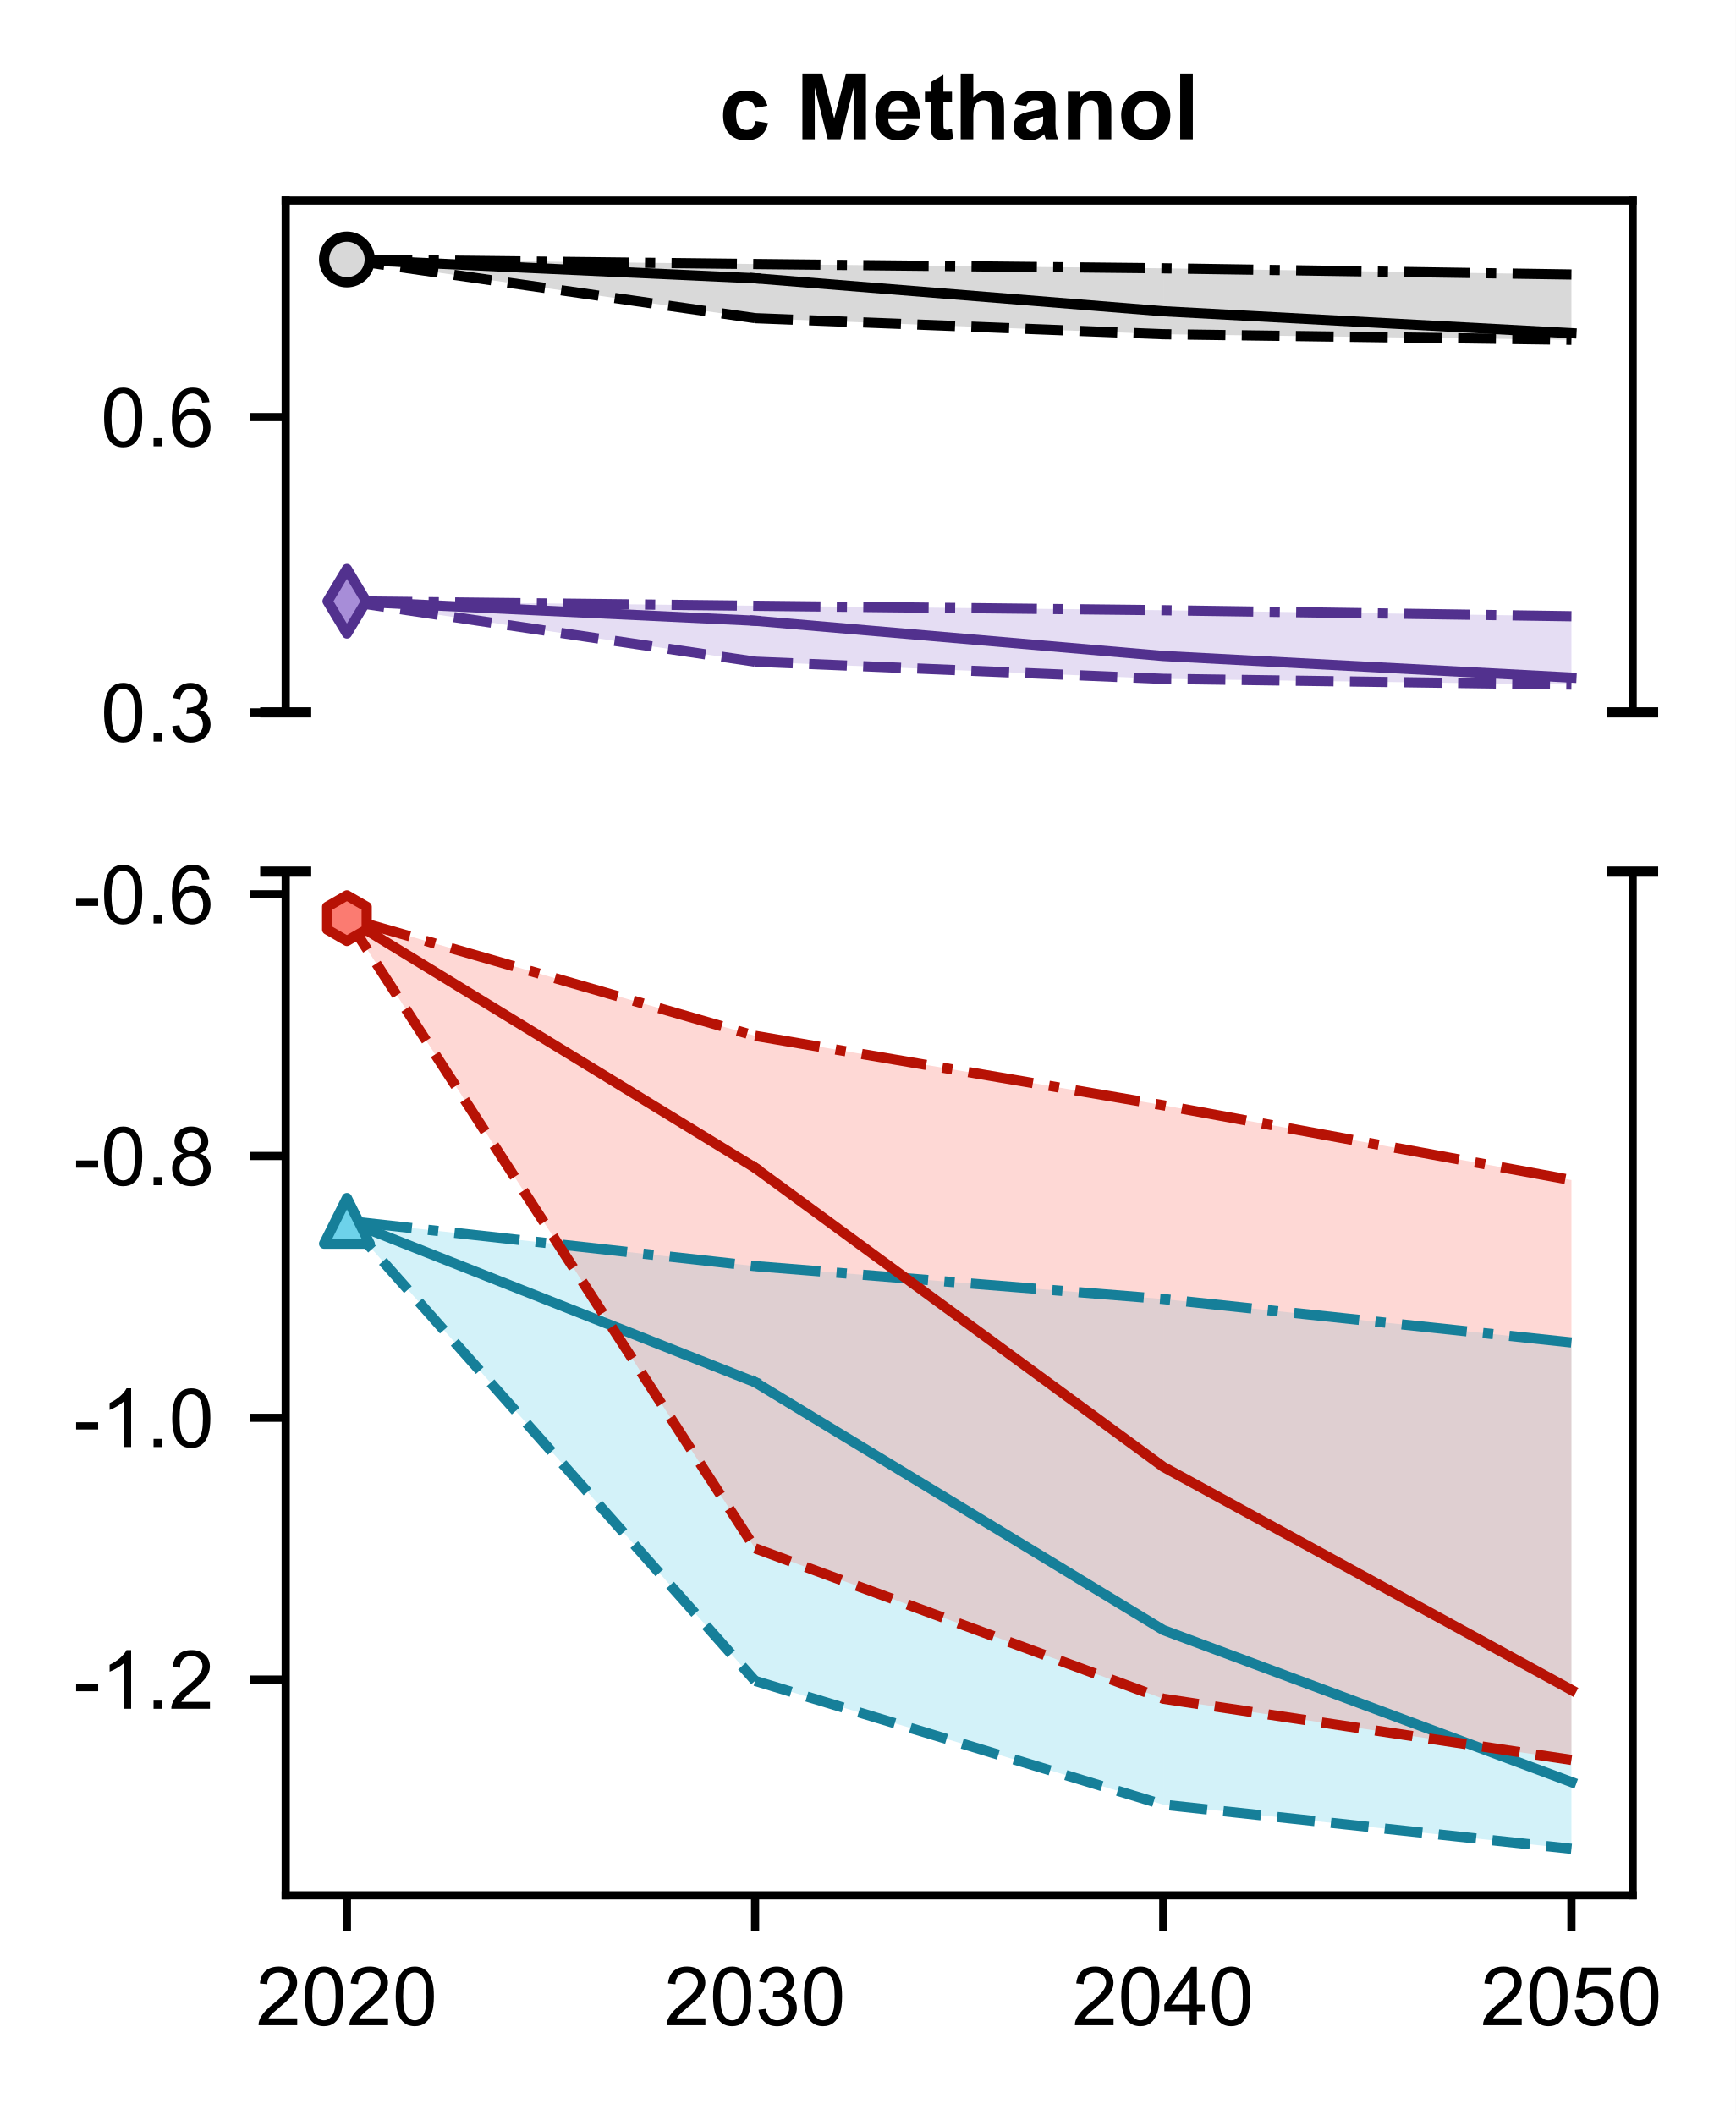
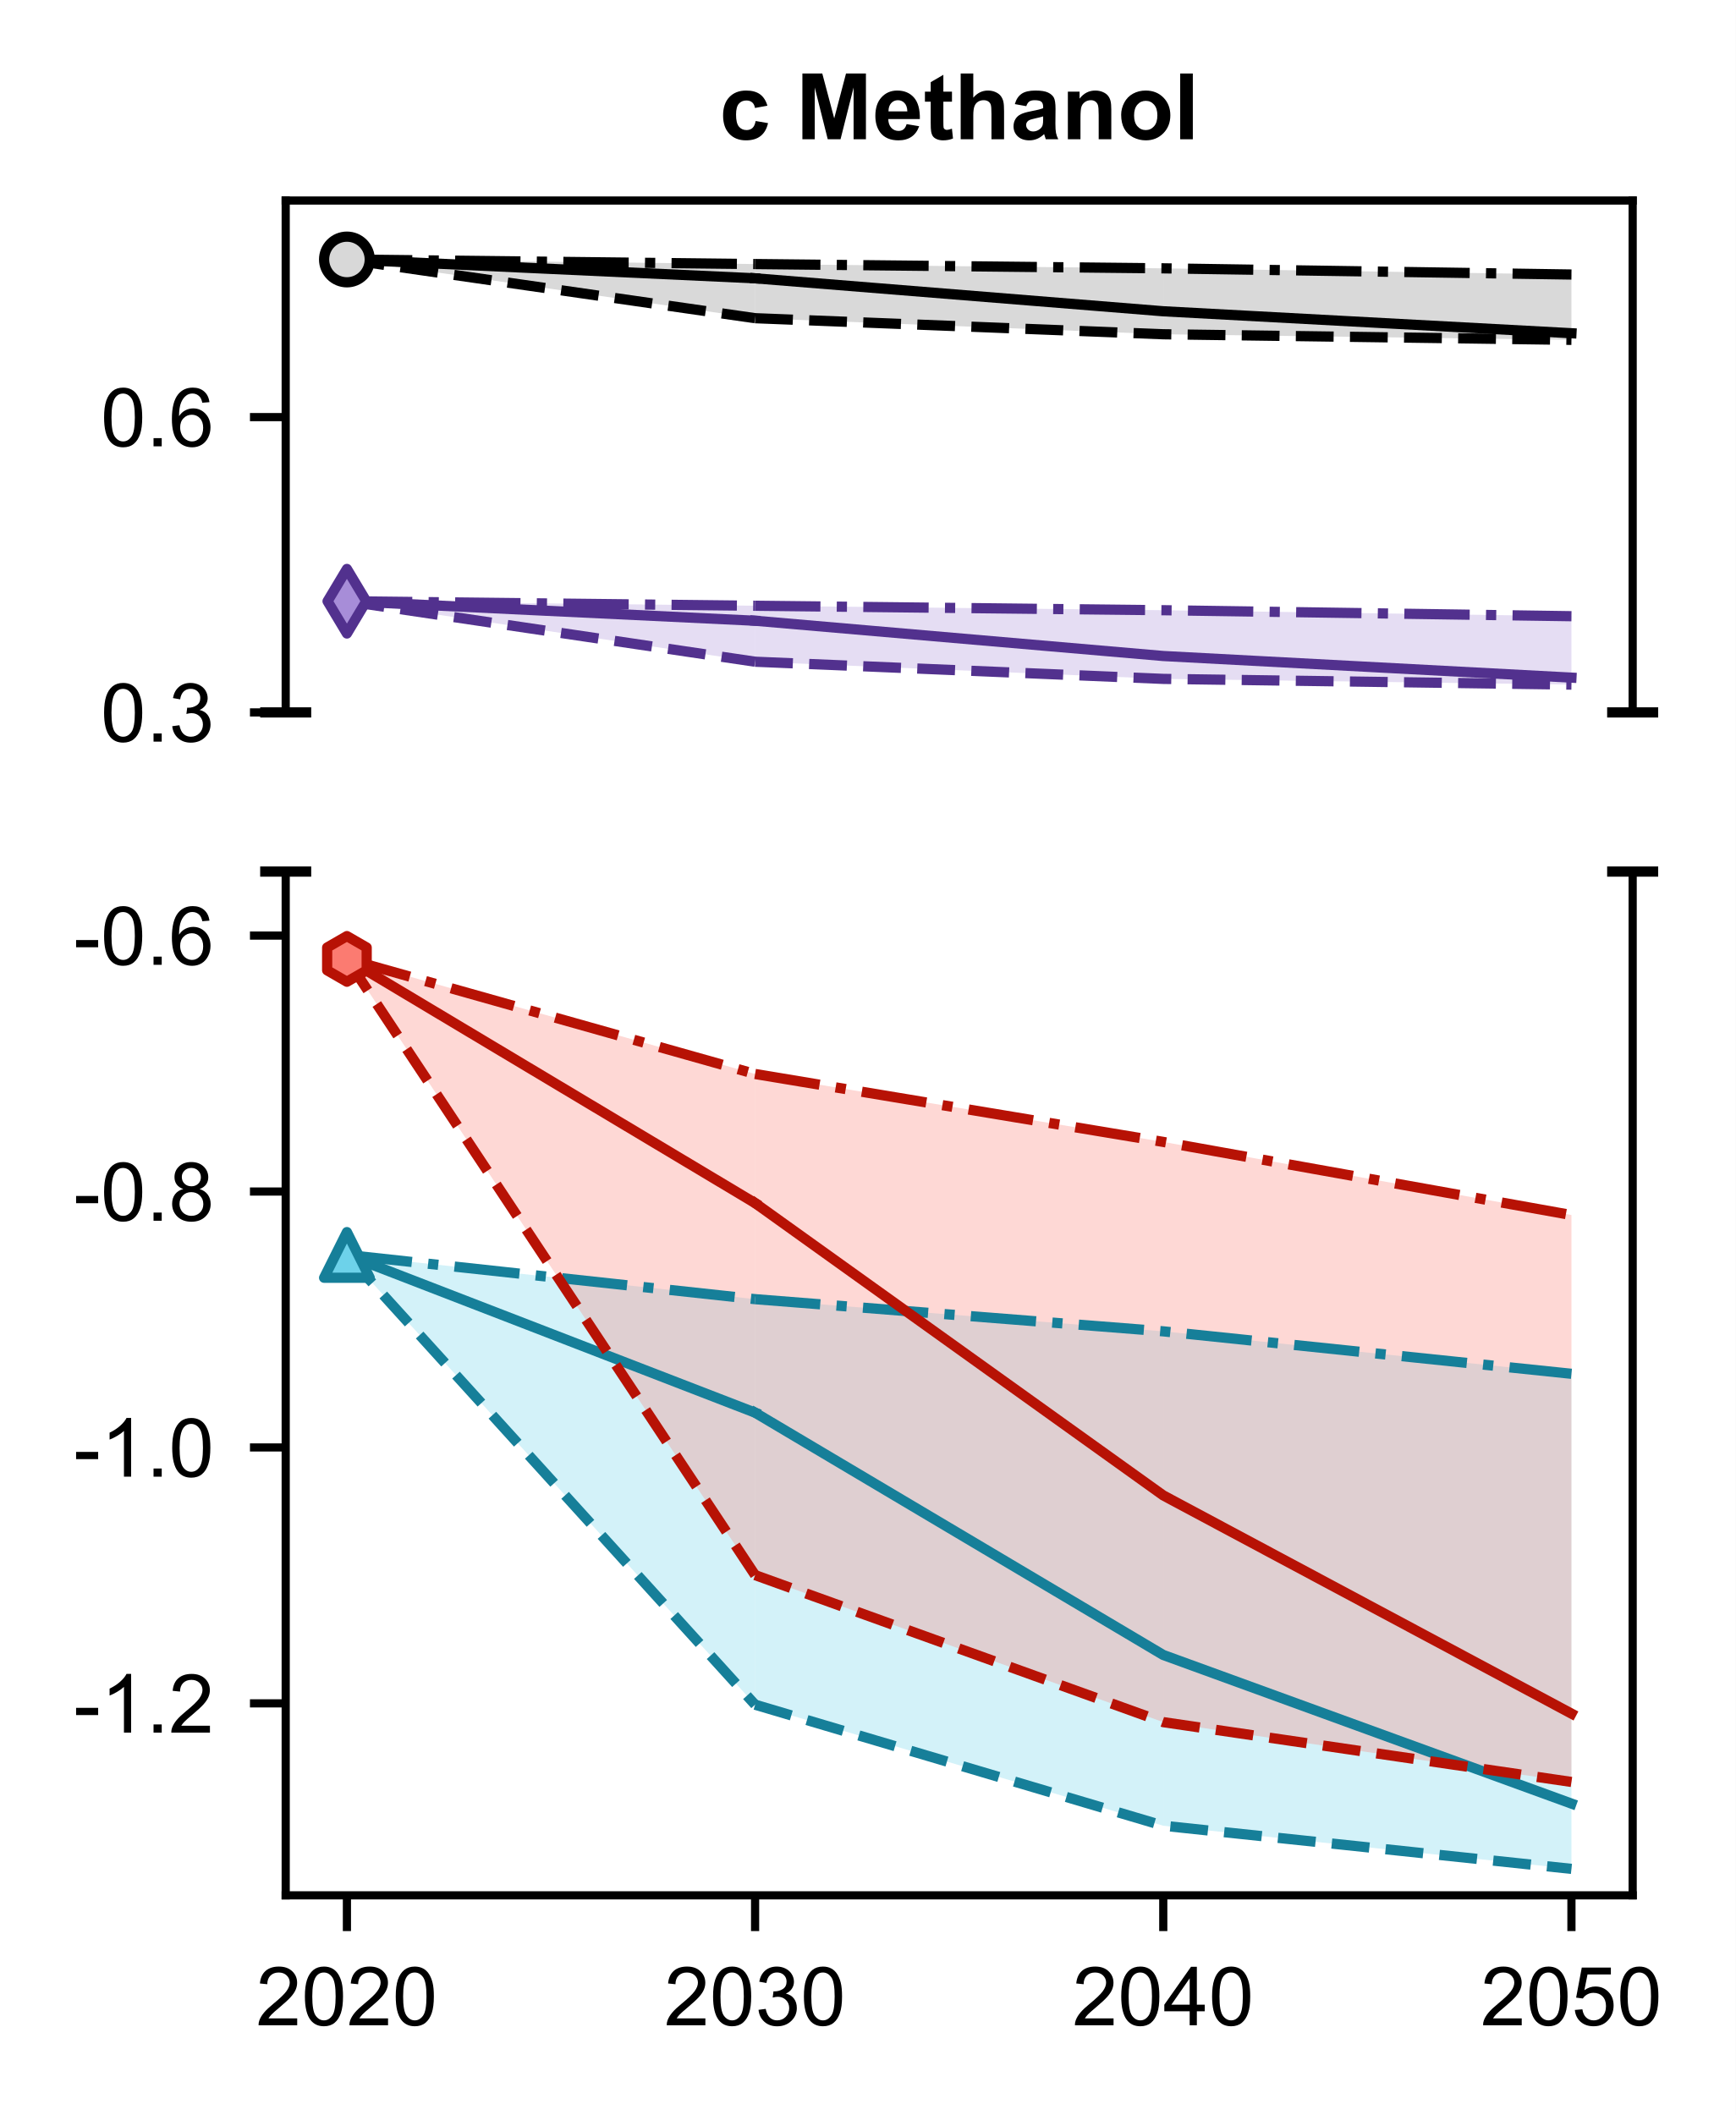
<svg xmlns="http://www.w3.org/2000/svg" xmlns:xlink="http://www.w3.org/1999/xlink" width="170.022pt" height="207.167pt" viewBox="0 0 170.022 207.167" version="1.1">
  <defs>
    <style type="text/css">*{stroke-linejoin: round; stroke-linecap: butt}</style>
  </defs>
  <g id="figure_1">
    <g id="patch_1">
      <path d="M 0 207.167  L 170.022 207.167  L 170.022 0  L 0 0  z " style="fill: #ffffff" />
    </g>
    <g id="axes_1">
      <g id="patch_2">
        <path d="M 27.984 69.781  L 159.921 69.781  L 159.921 19.642  L 27.984 19.642  z " style="fill: #ffffff" />
      </g>
      <g id="patch_3">
-         <path d="M 33.981 25.416  L 73.962 31.168  L 73.962 25.864  z " clip-path="url(#p61da830613)" style="fill: #808080; opacity: 0.3" />
+         <path d="M 33.981 25.416  L 73.962 31.168  L 73.962 25.864  z " clip-path="url(#pe5d20d874a)" style="fill: #808080; opacity: 0.3" />
      </g>
      <g id="patch_4">
-         <path d="M 73.962 31.168  L 113.943 32.741  L 113.943 26.284  L 73.962 25.864  z " clip-path="url(#p61da830613)" style="fill: #808080; opacity: 0.3" />
+         <path d="M 73.962 31.168  L 113.943 32.741  L 113.943 26.284  L 73.962 25.864  z " clip-path="url(#pe5d20d874a)" style="fill: #808080; opacity: 0.3" />
      </g>
      <g id="patch_5">
-         <path d="M 113.943 32.741  L 153.924 33.289  L 153.924 26.89  L 113.943 26.284  z " clip-path="url(#p61da830613)" style="fill: #808080; opacity: 0.3" />
+         <path d="M 113.943 32.741  L 153.924 33.289  L 153.924 26.89  L 113.943 26.284  z " clip-path="url(#pe5d20d874a)" style="fill: #808080; opacity: 0.3" />
      </g>
      <g id="patch_6">
-         <path d="M 33.981 58.891  L 73.962 64.816  L 73.962 59.334  z " clip-path="url(#p61da830613)" style="fill: #a78dd8; opacity: 0.3" />
+         <path d="M 33.981 58.891  L 73.962 64.816  L 73.962 59.334  z " clip-path="url(#pe5d20d874a)" style="fill: #a78dd8; opacity: 0.3" />
      </g>
      <g id="patch_7">
-         <path d="M 73.962 64.816  L 113.943 66.498  L 113.943 59.771  L 73.962 59.334  z " clip-path="url(#p61da830613)" style="fill: #a78dd8; opacity: 0.3" />
+         <path d="M 73.962 64.816  L 113.943 66.498  L 113.943 59.771  L 73.962 59.334  z " clip-path="url(#pe5d20d874a)" style="fill: #a78dd8; opacity: 0.3" />
      </g>
      <g id="patch_8">
-         <path d="M 113.943 66.498  L 153.924 67.058  L 153.924 60.358  L 113.943 59.771  z " clip-path="url(#p61da830613)" style="fill: #a78dd8; opacity: 0.3" />
+         <path d="M 113.943 66.498  L 153.924 67.058  L 153.924 60.358  L 113.943 59.771  z " clip-path="url(#pe5d20d874a)" style="fill: #a78dd8; opacity: 0.3" />
      </g>
      <g id="line2d_1">
-         <path d="M 33.981 25.416  L 73.962 27.261  " clip-path="url(#p61da830613)" style="fill: none; stroke: #000000; stroke-linecap: square" />
+         <path d="M 33.981 25.416  L 73.962 27.261  " clip-path="url(#pe5d20d874a)" style="fill: none; stroke: #000000; stroke-linecap: square" />
      </g>
      <g id="line2d_2">
-         <path d="M 73.962 27.261  L 113.943 30.489  L 153.924 32.64  " clip-path="url(#p61da830613)" style="fill: none; stroke: #000000; stroke-linecap: square" />
+         <path d="M 73.962 27.261  L 113.943 30.489  L 153.924 32.64  " clip-path="url(#pe5d20d874a)" style="fill: none; stroke: #000000; stroke-linecap: square" />
      </g>
      <g id="line2d_3">
-         <path d="M 33.981 25.416  L 73.962 25.864  " clip-path="url(#p61da830613)" style="fill: none; stroke-dasharray: 6.4,1.6,1,1.6; stroke-dashoffset: 0; stroke: #000000" />
+         <path d="M 33.981 25.416  L 73.962 25.864  " clip-path="url(#pe5d20d874a)" style="fill: none; stroke-dasharray: 6.4,1.6,1,1.6; stroke-dashoffset: 0; stroke: #000000" />
      </g>
      <g id="line2d_4">
-         <path d="M 73.962 25.864  L 113.943 26.284  L 153.924 26.89  " clip-path="url(#p61da830613)" style="fill: none; stroke-dasharray: 6.4,1.6,1,1.6; stroke-dashoffset: 0; stroke: #000000" />
+         <path d="M 73.962 25.864  L 113.943 26.284  L 153.924 26.89  " clip-path="url(#pe5d20d874a)" style="fill: none; stroke-dasharray: 6.4,1.6,1,1.6; stroke-dashoffset: 0; stroke: #000000" />
      </g>
      <g id="line2d_5">
-         <path d="M 33.981 25.416  L 73.962 31.168  " clip-path="url(#p61da830613)" style="fill: none; stroke-dasharray: 3.7,1.6; stroke-dashoffset: 0; stroke: #000000" />
+         <path d="M 33.981 25.416  L 73.962 31.168  " clip-path="url(#pe5d20d874a)" style="fill: none; stroke-dasharray: 3.7,1.6; stroke-dashoffset: 0; stroke: #000000" />
      </g>
      <g id="line2d_6">
-         <path d="M 73.962 31.168  L 113.943 32.741  L 153.924 33.289  " clip-path="url(#p61da830613)" style="fill: none; stroke-dasharray: 3.7,1.6; stroke-dashoffset: 0; stroke: #000000" />
+         <path d="M 73.962 31.168  L 113.943 32.741  L 153.924 33.289  " clip-path="url(#pe5d20d874a)" style="fill: none; stroke-dasharray: 3.7,1.6; stroke-dashoffset: 0; stroke: #000000" />
      </g>
      <g id="line2d_7">
-         <path d="M 33.981 58.891  L 73.962 60.802  " clip-path="url(#p61da830613)" style="fill: none; stroke: #52318e; stroke-linecap: square" />
+         <path d="M 33.981 58.891  L 73.962 60.802  " clip-path="url(#pe5d20d874a)" style="fill: none; stroke: #52318e; stroke-linecap: square" />
      </g>
      <g id="line2d_8">
-         <path d="M 73.962 60.802  L 113.943 64.257  L 153.924 66.375  " clip-path="url(#p61da830613)" style="fill: none; stroke: #52318e; stroke-linecap: square" />
+         <path d="M 73.962 60.802  L 113.943 64.257  L 153.924 66.375  " clip-path="url(#pe5d20d874a)" style="fill: none; stroke: #52318e; stroke-linecap: square" />
      </g>
      <g id="line2d_9">
-         <path d="M 33.981 58.891  L 73.962 59.334  " clip-path="url(#p61da830613)" style="fill: none; stroke-dasharray: 6.4,1.6,1,1.6; stroke-dashoffset: 0; stroke: #52318e" />
+         <path d="M 33.981 58.891  L 73.962 59.334  " clip-path="url(#pe5d20d874a)" style="fill: none; stroke-dasharray: 6.4,1.6,1,1.6; stroke-dashoffset: 0; stroke: #52318e" />
      </g>
      <g id="line2d_10">
-         <path d="M 73.962 59.334  L 113.943 59.771  L 153.924 60.358  " clip-path="url(#p61da830613)" style="fill: none; stroke-dasharray: 6.4,1.6,1,1.6; stroke-dashoffset: 0; stroke: #52318e" />
+         <path d="M 73.962 59.334  L 113.943 59.771  L 153.924 60.358  " clip-path="url(#pe5d20d874a)" style="fill: none; stroke-dasharray: 6.4,1.6,1,1.6; stroke-dashoffset: 0; stroke: #52318e" />
      </g>
      <g id="line2d_11">
-         <path d="M 33.981 58.891  L 73.962 64.816  " clip-path="url(#p61da830613)" style="fill: none; stroke-dasharray: 3.7,1.6; stroke-dashoffset: 0; stroke: #52318e" />
+         <path d="M 33.981 58.891  L 73.962 64.816  " clip-path="url(#pe5d20d874a)" style="fill: none; stroke-dasharray: 3.7,1.6; stroke-dashoffset: 0; stroke: #52318e" />
      </g>
      <g id="line2d_12">
-         <path d="M 73.962 64.816  L 113.943 66.498  L 153.924 67.058  " clip-path="url(#p61da830613)" style="fill: none; stroke-dasharray: 3.7,1.6; stroke-dashoffset: 0; stroke: #52318e" />
+         <path d="M 73.962 64.816  L 113.943 66.498  L 153.924 67.058  " clip-path="url(#pe5d20d874a)" style="fill: none; stroke-dasharray: 3.7,1.6; stroke-dashoffset: 0; stroke: #52318e" />
      </g>
      <g id="matplotlib.axis_1">
        <g id="xtick_1" />
        <g id="xtick_2" />
        <g id="xtick_3" />
        <g id="xtick_4" />
      </g>
      <g id="matplotlib.axis_2">
        <g id="ytick_1">
          <g id="line2d_13">
            <defs>
-               <path id="mec726b73ca" d="M 0 0  L -3.5 0  " style="stroke: #000000; stroke-width: 0.8" />
+               <path id="m8ff07adac3" d="M 0 0  L -3.5 0  " style="stroke: #000000; stroke-width: 0.8" />
            </defs>
            <g>
-               <use xlink:href="#mec726b73ca" x="27.984" y="69.781" style="stroke: #000000; stroke-width: 0.8" />
+               <use xlink:href="#m8ff07adac3" x="27.984" y="69.781" style="stroke: #000000; stroke-width: 0.8" />
            </g>
          </g>
          <g id="text_1">
            <g transform="translate(9.86375 72.64377) scale(0.08 -0.08)">
              <defs>
                <path id="ArialMT-30" d="M 266 2259  Q 266 3072 433 3567  Q 600 4063 929 4331  Q 1259 4600 1759 4600  Q 2128 4600 2406 4451  Q 2684 4303 2865 4023  Q 3047 3744 3150 3342  Q 3253 2941 3253 2259  Q 3253 1453 3087 958  Q 2922 463 2592 192  Q 2263 -78 1759 -78  Q 1097 -78 719 397  Q 266 969 266 2259  z M 844 2259  Q 844 1131 1108 757  Q 1372 384 1759 384  Q 2147 384 2411 759  Q 2675 1134 2675 2259  Q 2675 3391 2411 3762  Q 2147 4134 1753 4134  Q 1366 4134 1134 3806  Q 844 3388 844 2259  z " transform="scale(0.015625)" />
                <path id="ArialMT-2e" d="M 581 0  L 581 641  L 1222 641  L 1222 0  L 581 0  z " transform="scale(0.015625)" />
                <path id="ArialMT-33" d="M 269 1209  L 831 1284  Q 928 806 1161 595  Q 1394 384 1728 384  Q 2125 384 2398 659  Q 2672 934 2672 1341  Q 2672 1728 2419 1979  Q 2166 2231 1775 2231  Q 1616 2231 1378 2169  L 1441 2663  Q 1497 2656 1531 2656  Q 1891 2656 2178 2843  Q 2466 3031 2466 3422  Q 2466 3731 2256 3934  Q 2047 4138 1716 4138  Q 1388 4138 1169 3931  Q 950 3725 888 3313  L 325 3413  Q 428 3978 793 4289  Q 1159 4600 1703 4600  Q 2078 4600 2393 4439  Q 2709 4278 2876 4000  Q 3044 3722 3044 3409  Q 3044 3113 2884 2869  Q 2725 2625 2413 2481  Q 2819 2388 3044 2092  Q 3269 1797 3269 1353  Q 3269 753 2831 336  Q 2394 -81 1725 -81  Q 1122 -81 723 278  Q 325 638 269 1209  z " transform="scale(0.015625)" />
              </defs>
              <use xlink:href="#ArialMT-30" />
              <use xlink:href="#ArialMT-2e" x="55.615" />
              <use xlink:href="#ArialMT-33" x="83.398" />
            </g>
          </g>
        </g>
        <g id="ytick_2">
          <g id="line2d_14">
            <g>
-               <use xlink:href="#mec726b73ca" x="27.984" y="40.855" style="stroke: #000000; stroke-width: 0.8" />
+               <use xlink:href="#m8ff07adac3" x="27.984" y="40.855" style="stroke: #000000; stroke-width: 0.8" />
            </g>
          </g>
          <g id="text_2">
            <g transform="translate(9.86375 43.71765) scale(0.08 -0.08)">
              <defs>
                <path id="ArialMT-36" d="M 3184 3459  L 2625 3416  Q 2550 3747 2413 3897  Q 2184 4138 1850 4138  Q 1581 4138 1378 3988  Q 1113 3794 959 3422  Q 806 3050 800 2363  Q 1003 2672 1297 2822  Q 1591 2972 1913 2972  Q 2475 2972 2870 2558  Q 3266 2144 3266 1488  Q 3266 1056 3080 686  Q 2894 316 2569 119  Q 2244 -78 1831 -78  Q 1128 -78 684 439  Q 241 956 241 2144  Q 241 3472 731 4075  Q 1159 4600 1884 4600  Q 2425 4600 2770 4297  Q 3116 3994 3184 3459  z M 888 1484  Q 888 1194 1011 928  Q 1134 663 1356 523  Q 1578 384 1822 384  Q 2178 384 2434 671  Q 2691 959 2691 1453  Q 2691 1928 2437 2201  Q 2184 2475 1800 2475  Q 1419 2475 1153 2201  Q 888 1928 888 1484  z " transform="scale(0.015625)" />
              </defs>
              <use xlink:href="#ArialMT-30" />
              <use xlink:href="#ArialMT-2e" x="55.615" />
              <use xlink:href="#ArialMT-36" x="83.398" />
            </g>
          </g>
        </g>
      </g>
      <g id="PathCollection_1">
        <defs>
-           <path id="ma6644489e5" d="M 0 2.236  C 0.593 2.236 1.162 2 1.581 1.581  C 2 1.162 2.236 0.593 2.236 0  C 2.236 -0.593 2 -1.162 1.581 -1.581  C 1.162 -2 0.593 -2.236 0 -2.236  C -0.593 -2.236 -1.162 -2 -1.581 -1.581  C -2 -1.162 -2.236 -0.593 -2.236 0  C -2.236 0.593 -2 1.162 -1.581 1.581  C -1.162 2 -0.593 2.236 0 2.236  z " style="stroke: #000000" />
+           <path id="m66a19f32ad" d="M 0 2.236  C 0.593 2.236 1.162 2 1.581 1.581  C 2 1.162 2.236 0.593 2.236 0  C 2.236 -0.593 2 -1.162 1.581 -1.581  C 1.162 -2 0.593 -2.236 0 -2.236  C -0.593 -2.236 -1.162 -2 -1.581 -1.581  C -2 -1.162 -2.236 -0.593 -2.236 0  C -2.236 0.593 -2 1.162 -1.581 1.581  C -1.162 2 -0.593 2.236 0 2.236  z " style="stroke: #000000" />
        </defs>
-         <g clip-path="url(#p61da830613)">
-           <use xlink:href="#ma6644489e5" x="33.981" y="25.416" style="fill: #d8d8d8; stroke: #000000" />
+         <g clip-path="url(#pe5d20d874a)">
+           <use xlink:href="#m66a19f32ad" x="33.981" y="25.416" style="fill: #d8d8d8; stroke: #000000" />
        </g>
      </g>
      <g id="PathCollection_2">
        <defs>
-           <path id="mefdd5a312c" d="M -0 3.162  L 1.897 0  L 0 -3.162  L -1.897 -0  z " style="stroke: #52318e" />
+           <path id="m0e14eef27b" d="M -0 3.162  L 1.897 0  L 0 -3.162  L -1.897 -0  z " style="stroke: #52318e" />
        </defs>
-         <g clip-path="url(#p61da830613)">
-           <use xlink:href="#mefdd5a312c" x="33.981" y="58.891" style="fill: #a78dd8; stroke: #52318e" />
+         <g clip-path="url(#pe5d20d874a)">
+           <use xlink:href="#m0e14eef27b" x="33.981" y="58.891" style="fill: #a78dd8; stroke: #52318e" />
        </g>
      </g>
      <g id="line2d_15">
        <defs>
-           <path id="m73467ced3e" d="M -2.5 0  L 2.5 0  " style="stroke: #000000" />
+           <path id="mdd21fb5e72" d="M -2.5 0  L 2.5 0  " style="stroke: #000000" />
        </defs>
        <g>
-           <use xlink:href="#m73467ced3e" x="27.984" y="69.781" style="stroke: #000000" />
-           <use xlink:href="#m73467ced3e" x="159.921" y="69.781" style="stroke: #000000" />
+           <use xlink:href="#mdd21fb5e72" x="27.984" y="69.781" style="stroke: #000000" />
+           <use xlink:href="#mdd21fb5e72" x="159.921" y="69.781" style="stroke: #000000" />
        </g>
      </g>
      <g id="patch_9">
        <path d="M 27.984 69.781  L 27.984 19.642  " style="fill: none; stroke: #000000; stroke-width: 0.8; stroke-linejoin: miter; stroke-linecap: square" />
      </g>
      <g id="patch_10">
        <path d="M 159.921 69.781  L 159.921 19.642  " style="fill: none; stroke: #000000; stroke-width: 0.8; stroke-linejoin: miter; stroke-linecap: square" />
      </g>
      <g id="patch_11">
        <path d="M 27.984 19.642  L 159.921 19.642  " style="fill: none; stroke: #000000; stroke-width: 0.8; stroke-linejoin: miter; stroke-linecap: square" />
      </g>
      <g id="text_3">
        <g transform="translate(70.45277 13.64203) scale(0.09 -0.09)">
          <defs>
            <path id="Arial-BoldMT-63" d="M 3353 2338  L 2488 2181  Q 2444 2441 2289 2572  Q 2134 2703 1888 2703  Q 1559 2703 1364 2476  Q 1169 2250 1169 1719  Q 1169 1128 1367 884  Q 1566 641 1900 641  Q 2150 641 2309 783  Q 2469 925 2534 1272  L 3397 1125  Q 3263 531 2881 228  Q 2500 -75 1859 -75  Q 1131 -75 698 384  Q 266 844 266 1656  Q 266 2478 700 2936  Q 1134 3394 1875 3394  Q 2481 3394 2839 3133  Q 3197 2872 3353 2338  z " transform="scale(0.015625)" />
            <path id="Arial-BoldMT-20" transform="scale(0.015625)" />
            <path id="Arial-BoldMT-4d" d="M 453 0  L 453 4581  L 1838 4581  L 2669 1456  L 3491 4581  L 4878 4581  L 4878 0  L 4019 0  L 4019 3606  L 3109 0  L 2219 0  L 1313 3606  L 1313 0  L 453 0  z " transform="scale(0.015625)" />
            <path id="Arial-BoldMT-65" d="M 2381 1056  L 3256 909  Q 3088 428 2723 176  Q 2359 -75 1813 -75  Q 947 -75 531 491  Q 203 944 203 1634  Q 203 2459 634 2926  Q 1066 3394 1725 3394  Q 2466 3394 2894 2905  Q 3322 2416 3303 1406  L 1103 1406  Q 1113 1016 1316 798  Q 1519 581 1822 581  Q 2028 581 2168 693  Q 2309 806 2381 1056  z M 2431 1944  Q 2422 2325 2234 2523  Q 2047 2722 1778 2722  Q 1491 2722 1303 2513  Q 1116 2303 1119 1944  L 2431 1944  z " transform="scale(0.015625)" />
            <path id="Arial-BoldMT-74" d="M 1981 3319  L 1981 2619  L 1381 2619  L 1381 1281  Q 1381 875 1398 808  Q 1416 741 1477 697  Q 1538 653 1625 653  Q 1747 653 1978 738  L 2053 56  Q 1747 -75 1359 -75  Q 1122 -75 931 4  Q 741 84 652 211  Q 563 338 528 553  Q 500 706 500 1172  L 500 2619  L 97 2619  L 97 3319  L 500 3319  L 500 3978  L 1381 4491  L 1381 3319  L 1981 3319  z " transform="scale(0.015625)" />
            <path id="Arial-BoldMT-68" d="M 1334 4581  L 1334 2897  Q 1759 3394 2350 3394  Q 2653 3394 2897 3281  Q 3141 3169 3264 2994  Q 3388 2819 3433 2606  Q 3478 2394 3478 1947  L 3478 0  L 2600 0  L 2600 1753  Q 2600 2275 2550 2415  Q 2500 2556 2373 2639  Q 2247 2722 2056 2722  Q 1838 2722 1666 2615  Q 1494 2509 1414 2295  Q 1334 2081 1334 1663  L 1334 0  L 456 0  L 456 4581  L 1334 4581  z " transform="scale(0.015625)" />
            <path id="Arial-BoldMT-61" d="M 1116 2306  L 319 2450  Q 453 2931 781 3162  Q 1109 3394 1756 3394  Q 2344 3394 2631 3255  Q 2919 3116 3036 2902  Q 3153 2688 3153 2116  L 3144 1091  Q 3144 653 3186 445  Q 3228 238 3344 0  L 2475 0  Q 2441 88 2391 259  Q 2369 338 2359 363  Q 2134 144 1878 34  Q 1622 -75 1331 -75  Q 819 -75 523 203  Q 228 481 228 906  Q 228 1188 362 1408  Q 497 1628 739 1745  Q 981 1863 1438 1950  Q 2053 2066 2291 2166  L 2291 2253  Q 2291 2506 2166 2614  Q 2041 2722 1694 2722  Q 1459 2722 1328 2630  Q 1197 2538 1116 2306  z M 2291 1594  Q 2122 1538 1756 1459  Q 1391 1381 1278 1306  Q 1106 1184 1106 997  Q 1106 813 1243 678  Q 1381 544 1594 544  Q 1831 544 2047 700  Q 2206 819 2256 991  Q 2291 1103 2291 1419  L 2291 1594  z " transform="scale(0.015625)" />
            <path id="Arial-BoldMT-6e" d="M 3478 0  L 2600 0  L 2600 1694  Q 2600 2231 2544 2389  Q 2488 2547 2361 2634  Q 2234 2722 2056 2722  Q 1828 2722 1647 2597  Q 1466 2472 1398 2265  Q 1331 2059 1331 1503  L 1331 0  L 453 0  L 453 3319  L 1269 3319  L 1269 2831  Q 1703 3394 2363 3394  Q 2653 3394 2893 3289  Q 3134 3184 3257 3021  Q 3381 2859 3429 2653  Q 3478 2447 3478 2063  L 3478 0  z " transform="scale(0.015625)" />
            <path id="Arial-BoldMT-6f" d="M 256 1706  Q 256 2144 472 2553  Q 688 2963 1083 3178  Q 1478 3394 1966 3394  Q 2719 3394 3200 2905  Q 3681 2416 3681 1669  Q 3681 916 3195 420  Q 2709 -75 1972 -75  Q 1516 -75 1102 131  Q 688 338 472 736  Q 256 1134 256 1706  z M 1156 1659  Q 1156 1166 1390 903  Q 1625 641 1969 641  Q 2313 641 2545 903  Q 2778 1166 2778 1666  Q 2778 2153 2545 2415  Q 2313 2678 1969 2678  Q 1625 2678 1390 2415  Q 1156 2153 1156 1659  z " transform="scale(0.015625)" />
            <path id="Arial-BoldMT-6c" d="M 459 0  L 459 4581  L 1338 4581  L 1338 0  L 459 0  z " transform="scale(0.015625)" />
          </defs>
          <use xlink:href="#Arial-BoldMT-63" />
          <use xlink:href="#Arial-BoldMT-20" x="55.615" />
          <use xlink:href="#Arial-BoldMT-4d" x="83.398" />
          <use xlink:href="#Arial-BoldMT-65" x="166.699" />
          <use xlink:href="#Arial-BoldMT-74" x="222.314" />
          <use xlink:href="#Arial-BoldMT-68" x="255.615" />
          <use xlink:href="#Arial-BoldMT-61" x="316.699" />
          <use xlink:href="#Arial-BoldMT-6e" x="372.314" />
          <use xlink:href="#Arial-BoldMT-6f" x="433.398" />
          <use xlink:href="#Arial-BoldMT-6c" x="494.482" />
        </g>
      </g>
    </g>
    <g id="axes_2">
      <g id="patch_12">
        <path d="M 27.984 185.651  L 159.921 185.651  L 159.921 85.374  L 27.984 85.374  z " style="fill: #ffffff" />
      </g>
      <g id="patch_13">
-         <path d="M 33.981 119.587  L 73.962 164.643  L 73.962 124.018  z " clip-path="url(#p3e41456893)" style="fill: #6dd2ea; opacity: 0.3" />
+         <path d="M 33.981 122.922  L 73.962 166.976  L 73.962 127.255  z " clip-path="url(#p07256affce)" style="fill: #6dd2ea; opacity: 0.3" />
      </g>
      <g id="patch_14">
-         <path d="M 73.962 164.643  L 113.943 176.77  L 113.943 127.242  L 73.962 124.018  z " clip-path="url(#p3e41456893)" style="fill: #6dd2ea; opacity: 0.3" />
+         <path d="M 73.962 166.976  L 113.943 178.832  L 113.943 130.406  L 73.962 127.255  z " clip-path="url(#p07256affce)" style="fill: #6dd2ea; opacity: 0.3" />
      </g>
      <g id="patch_15">
-         <path d="M 113.943 176.77  L 153.924 181.093  L 153.924 131.495  L 113.943 127.242  z " clip-path="url(#p3e41456893)" style="fill: #6dd2ea; opacity: 0.3" />
+         <path d="M 113.943 178.832  L 153.924 183.059  L 153.924 134.565  L 113.943 130.406  z " clip-path="url(#p07256affce)" style="fill: #6dd2ea; opacity: 0.3" />
      </g>
      <g id="patch_16">
-         <path d="M 33.981 89.932  L 73.962 151.662  L 73.962 101.459  z " clip-path="url(#p3e41456893)" style="fill: #fb7b71; opacity: 0.3" />
+         <path d="M 33.981 93.927  L 73.962 154.283  L 73.962 105.198  z " clip-path="url(#p07256affce)" style="fill: #fb7b71; opacity: 0.3" />
      </g>
      <g id="patch_17">
-         <path d="M 73.962 151.662  L 113.943 166.392  L 113.943 108.264  L 73.962 101.459  z " clip-path="url(#p3e41456893)" style="fill: #fb7b71; opacity: 0.3" />
+         <path d="M 73.962 154.283  L 113.943 168.686  L 113.943 111.851  L 73.962 105.198  z " clip-path="url(#p07256affce)" style="fill: #fb7b71; opacity: 0.3" />
      </g>
      <g id="patch_18">
-         <path d="M 113.943 166.392  L 153.924 172.385  L 153.924 115.591  L 113.943 108.264  z " clip-path="url(#p3e41456893)" style="fill: #fb7b71; opacity: 0.3" />
+         <path d="M 113.943 168.686  L 153.924 174.545  L 153.924 119.015  L 113.943 111.851  z " clip-path="url(#p07256affce)" style="fill: #fb7b71; opacity: 0.3" />
      </g>
      <g id="line2d_16">
-         <path d="M 33.981 119.587  L 73.962 135.389  " clip-path="url(#p3e41456893)" style="fill: none; stroke: #167f99; stroke-linecap: square" />
+         <path d="M 33.981 122.922  L 73.962 138.372  " clip-path="url(#p07256affce)" style="fill: none; stroke: #167f99; stroke-linecap: square" />
      </g>
      <g id="line2d_17">
-         <path d="M 73.962 135.389  L 113.943 159.665  L 153.924 174.552  " clip-path="url(#p3e41456893)" style="fill: none; stroke: #167f99; stroke-linecap: square" />
+         <path d="M 73.962 138.372  L 113.943 162.108  L 153.924 176.664  " clip-path="url(#p07256affce)" style="fill: none; stroke: #167f99; stroke-linecap: square" />
      </g>
      <g id="line2d_18">
-         <path d="M 33.981 119.587  L 73.962 124.018  " clip-path="url(#p3e41456893)" style="fill: none; stroke-dasharray: 6.4,1.6,1,1.6; stroke-dashoffset: 0; stroke: #167f99" />
+         <path d="M 33.981 122.922  L 73.962 127.255  " clip-path="url(#p07256affce)" style="fill: none; stroke-dasharray: 6.4,1.6,1,1.6; stroke-dashoffset: 0; stroke: #167f99" />
      </g>
      <g id="line2d_19">
-         <path d="M 73.962 124.018  L 113.943 127.242  L 153.924 131.495  " clip-path="url(#p3e41456893)" style="fill: none; stroke-dasharray: 6.4,1.6,1,1.6; stroke-dashoffset: 0; stroke: #167f99" />
+         <path d="M 73.962 127.255  L 113.943 130.406  L 153.924 134.565  " clip-path="url(#p07256affce)" style="fill: none; stroke-dasharray: 6.4,1.6,1,1.6; stroke-dashoffset: 0; stroke: #167f99" />
      </g>
      <g id="line2d_20">
-         <path d="M 33.981 119.587  L 73.962 164.643  " clip-path="url(#p3e41456893)" style="fill: none; stroke-dasharray: 3.7,1.6; stroke-dashoffset: 0; stroke: #167f99" />
+         <path d="M 33.981 122.922  L 73.962 166.976  " clip-path="url(#p07256affce)" style="fill: none; stroke-dasharray: 3.7,1.6; stroke-dashoffset: 0; stroke: #167f99" />
      </g>
      <g id="line2d_21">
-         <path d="M 73.962 164.643  L 113.943 176.77  L 153.924 181.093  " clip-path="url(#p3e41456893)" style="fill: none; stroke-dasharray: 3.7,1.6; stroke-dashoffset: 0; stroke: #167f99" />
+         <path d="M 73.962 166.976  L 113.943 178.832  L 153.924 183.059  " clip-path="url(#p07256affce)" style="fill: none; stroke-dasharray: 3.7,1.6; stroke-dashoffset: 0; stroke: #167f99" />
      </g>
      <g id="line2d_22">
-         <path d="M 33.981 89.932  L 73.962 114.392  " clip-path="url(#p3e41456893)" style="fill: none; stroke: #b71205; stroke-linecap: square" />
+         <path d="M 33.981 93.927  L 73.962 117.843  " clip-path="url(#p07256affce)" style="fill: none; stroke: #b71205; stroke-linecap: square" />
      </g>
      <g id="line2d_23">
-         <path d="M 73.962 114.392  L 113.943 143.679  L 153.924 165.535  " clip-path="url(#p3e41456893)" style="fill: none; stroke: #b71205; stroke-linecap: square" />
+         <path d="M 73.962 117.843  L 113.943 146.478  L 153.924 167.848  " clip-path="url(#p07256affce)" style="fill: none; stroke: #b71205; stroke-linecap: square" />
      </g>
      <g id="line2d_24">
-         <path d="M 33.981 89.932  L 73.962 101.459  " clip-path="url(#p3e41456893)" style="fill: none; stroke-dasharray: 6.4,1.6,1,1.6; stroke-dashoffset: 0; stroke: #b71205" />
+         <path d="M 33.981 93.927  L 73.962 105.198  " clip-path="url(#p07256affce)" style="fill: none; stroke-dasharray: 6.4,1.6,1,1.6; stroke-dashoffset: 0; stroke: #b71205" />
      </g>
      <g id="line2d_25">
-         <path d="M 73.962 101.459  L 113.943 108.264  L 153.924 115.591  " clip-path="url(#p3e41456893)" style="fill: none; stroke-dasharray: 6.4,1.6,1,1.6; stroke-dashoffset: 0; stroke: #b71205" />
+         <path d="M 73.962 105.198  L 113.943 111.851  L 153.924 119.015  " clip-path="url(#p07256affce)" style="fill: none; stroke-dasharray: 6.4,1.6,1,1.6; stroke-dashoffset: 0; stroke: #b71205" />
      </g>
      <g id="line2d_26">
-         <path d="M 33.981 89.932  L 73.962 151.662  " clip-path="url(#p3e41456893)" style="fill: none; stroke-dasharray: 3.7,1.6; stroke-dashoffset: 0; stroke: #b71205" />
+         <path d="M 33.981 93.927  L 73.962 154.283  " clip-path="url(#p07256affce)" style="fill: none; stroke-dasharray: 3.7,1.6; stroke-dashoffset: 0; stroke: #b71205" />
      </g>
      <g id="line2d_27">
-         <path d="M 73.962 151.662  L 113.943 166.392  L 153.924 172.385  " clip-path="url(#p3e41456893)" style="fill: none; stroke-dasharray: 3.7,1.6; stroke-dashoffset: 0; stroke: #b71205" />
+         <path d="M 73.962 154.283  L 113.943 168.686  L 153.924 174.545  " clip-path="url(#p07256affce)" style="fill: none; stroke-dasharray: 3.7,1.6; stroke-dashoffset: 0; stroke: #b71205" />
      </g>
      <g id="matplotlib.axis_3">
        <g id="xtick_5">
          <g id="line2d_28">
            <defs>
-               <path id="mfd493edba0" d="M 0 0  L 0 3.5  " style="stroke: #000000; stroke-width: 0.8" />
+               <path id="m1613a29627" d="M 0 0  L 0 3.5  " style="stroke: #000000; stroke-width: 0.8" />
            </defs>
            <g>
-               <use xlink:href="#mfd493edba0" x="33.981" y="185.651" style="stroke: #000000; stroke-width: 0.8" />
+               <use xlink:href="#m1613a29627" x="33.981" y="185.651" style="stroke: #000000; stroke-width: 0.8" />
            </g>
          </g>
          <g id="text_4">
            <g transform="translate(25.08342 198.3773) scale(0.08 -0.08)">
              <defs>
                <path id="ArialMT-32" d="M 3222 541  L 3222 0  L 194 0  Q 188 203 259 391  Q 375 700 629 1000  Q 884 1300 1366 1694  Q 2113 2306 2375 2664  Q 2638 3022 2638 3341  Q 2638 3675 2398 3904  Q 2159 4134 1775 4134  Q 1369 4134 1125 3890  Q 881 3647 878 3216  L 300 3275  Q 359 3922 746 4261  Q 1134 4600 1788 4600  Q 2447 4600 2831 4234  Q 3216 3869 3216 3328  Q 3216 3053 3103 2787  Q 2991 2522 2730 2228  Q 2469 1934 1863 1422  Q 1356 997 1212 845  Q 1069 694 975 541  L 3222 541  z " transform="scale(0.015625)" />
              </defs>
              <use xlink:href="#ArialMT-32" />
              <use xlink:href="#ArialMT-30" x="55.615" />
              <use xlink:href="#ArialMT-32" x="111.23" />
              <use xlink:href="#ArialMT-30" x="166.846" />
            </g>
          </g>
        </g>
        <g id="xtick_6">
          <g id="line2d_29">
            <g>
-               <use xlink:href="#mfd493edba0" x="73.962" y="185.651" style="stroke: #000000; stroke-width: 0.8" />
+               <use xlink:href="#m1613a29627" x="73.962" y="185.651" style="stroke: #000000; stroke-width: 0.8" />
            </g>
          </g>
          <g id="text_5">
            <g transform="translate(65.06455 198.3773) scale(0.08 -0.08)">
              <use xlink:href="#ArialMT-32" />
              <use xlink:href="#ArialMT-30" x="55.615" />
              <use xlink:href="#ArialMT-33" x="111.23" />
              <use xlink:href="#ArialMT-30" x="166.846" />
            </g>
          </g>
        </g>
        <g id="xtick_7">
          <g id="line2d_30">
            <g>
-               <use xlink:href="#mfd493edba0" x="113.943" y="185.651" style="stroke: #000000; stroke-width: 0.8" />
+               <use xlink:href="#m1613a29627" x="113.943" y="185.651" style="stroke: #000000; stroke-width: 0.8" />
            </g>
          </g>
          <g id="text_6">
            <g transform="translate(105.0457 198.3773) scale(0.08 -0.08)">
              <defs>
                <path id="ArialMT-34" d="M 2069 0  L 2069 1097  L 81 1097  L 81 1613  L 2172 4581  L 2631 4581  L 2631 1613  L 3250 1613  L 3250 1097  L 2631 1097  L 2631 0  L 2069 0  z M 2069 1613  L 2069 3678  L 634 1613  L 2069 1613  z " transform="scale(0.015625)" />
              </defs>
              <use xlink:href="#ArialMT-32" />
              <use xlink:href="#ArialMT-30" x="55.615" />
              <use xlink:href="#ArialMT-34" x="111.23" />
              <use xlink:href="#ArialMT-30" x="166.846" />
            </g>
          </g>
        </g>
        <g id="xtick_8">
          <g id="line2d_31">
            <g>
-               <use xlink:href="#mfd493edba0" x="153.924" y="185.651" style="stroke: #000000; stroke-width: 0.8" />
+               <use xlink:href="#m1613a29627" x="153.924" y="185.651" style="stroke: #000000; stroke-width: 0.8" />
            </g>
          </g>
          <g id="text_7">
            <g transform="translate(145.0268 198.3773) scale(0.08 -0.08)">
              <defs>
                <path id="ArialMT-35" d="M 266 1200  L 856 1250  Q 922 819 1161 601  Q 1400 384 1738 384  Q 2144 384 2425 690  Q 2706 997 2706 1503  Q 2706 1984 2436 2262  Q 2166 2541 1728 2541  Q 1456 2541 1237 2417  Q 1019 2294 894 2097  L 366 2166  L 809 4519  L 3088 4519  L 3088 3981  L 1259 3981  L 1013 2750  Q 1425 3038 1878 3038  Q 2478 3038 2890 2622  Q 3303 2206 3303 1553  Q 3303 931 2941 478  Q 2500 -78 1738 -78  Q 1113 -78 717 272  Q 322 622 266 1200  z " transform="scale(0.015625)" />
              </defs>
              <use xlink:href="#ArialMT-32" />
              <use xlink:href="#ArialMT-30" x="55.615" />
              <use xlink:href="#ArialMT-35" x="111.23" />
              <use xlink:href="#ArialMT-30" x="166.846" />
            </g>
          </g>
        </g>
      </g>
      <g id="matplotlib.axis_4">
        <g id="ytick_3">
          <g id="line2d_32">
            <g>
-               <use xlink:href="#mec726b73ca" x="27.984" y="164.514" style="stroke: #000000; stroke-width: 0.8" />
+               <use xlink:href="#m8ff07adac3" x="27.984" y="166.849" style="stroke: #000000; stroke-width: 0.8" />
            </g>
          </g>
          <g id="text_8">
-             <g transform="translate(7.2 167.3767) scale(0.08 -0.08)">
+             <g transform="translate(7.2 169.7122) scale(0.08 -0.08)">
              <defs>
                <path id="ArialMT-2d" d="M 203 1375  L 203 1941  L 1931 1941  L 1931 1375  L 203 1375  z " transform="scale(0.015625)" />
                <path id="ArialMT-31" d="M 2384 0  L 1822 0  L 1822 3584  Q 1619 3391 1289 3197  Q 959 3003 697 2906  L 697 3450  Q 1169 3672 1522 3987  Q 1875 4303 2022 4600  L 2384 4600  L 2384 0  z " transform="scale(0.015625)" />
              </defs>
              <use xlink:href="#ArialMT-2d" />
              <use xlink:href="#ArialMT-31" x="33.301" />
              <use xlink:href="#ArialMT-2e" x="88.916" />
              <use xlink:href="#ArialMT-32" x="116.699" />
            </g>
          </g>
        </g>
        <g id="ytick_4">
          <g id="line2d_33">
            <g>
-               <use xlink:href="#mec726b73ca" x="27.984" y="138.874" style="stroke: #000000; stroke-width: 0.8" />
+               <use xlink:href="#m8ff07adac3" x="27.984" y="141.78" style="stroke: #000000; stroke-width: 0.8" />
            </g>
          </g>
          <g id="text_9">
-             <g transform="translate(7.2 141.7368) scale(0.08 -0.08)">
+             <g transform="translate(7.2 144.6428) scale(0.08 -0.08)">
              <use xlink:href="#ArialMT-2d" />
              <use xlink:href="#ArialMT-31" x="33.301" />
              <use xlink:href="#ArialMT-2e" x="88.916" />
              <use xlink:href="#ArialMT-30" x="116.699" />
            </g>
          </g>
        </g>
        <g id="ytick_5">
          <g id="line2d_34">
            <g>
-               <use xlink:href="#mec726b73ca" x="27.984" y="113.234" style="stroke: #000000; stroke-width: 0.8" />
+               <use xlink:href="#m8ff07adac3" x="27.984" y="116.71" style="stroke: #000000; stroke-width: 0.8" />
            </g>
          </g>
          <g id="text_10">
-             <g transform="translate(7.2 116.097) scale(0.08 -0.08)">
+             <g transform="translate(7.2 119.5735) scale(0.08 -0.08)">
              <defs>
                <path id="ArialMT-38" d="M 1131 2484  Q 781 2613 612 2850  Q 444 3088 444 3419  Q 444 3919 803 4259  Q 1163 4600 1759 4600  Q 2359 4600 2725 4251  Q 3091 3903 3091 3403  Q 3091 3084 2923 2848  Q 2756 2613 2416 2484  Q 2838 2347 3058 2040  Q 3278 1734 3278 1309  Q 3278 722 2862 322  Q 2447 -78 1769 -78  Q 1091 -78 675 323  Q 259 725 259 1325  Q 259 1772 486 2073  Q 713 2375 1131 2484  z M 1019 3438  Q 1019 3113 1228 2906  Q 1438 2700 1772 2700  Q 2097 2700 2305 2904  Q 2513 3109 2513 3406  Q 2513 3716 2298 3927  Q 2084 4138 1766 4138  Q 1444 4138 1231 3931  Q 1019 3725 1019 3438  z M 838 1322  Q 838 1081 952 856  Q 1066 631 1291 507  Q 1516 384 1775 384  Q 2178 384 2440 643  Q 2703 903 2703 1303  Q 2703 1709 2433 1975  Q 2163 2241 1756 2241  Q 1359 2241 1098 1978  Q 838 1716 838 1322  z " transform="scale(0.015625)" />
              </defs>
              <use xlink:href="#ArialMT-2d" />
              <use xlink:href="#ArialMT-30" x="33.301" />
              <use xlink:href="#ArialMT-2e" x="88.916" />
              <use xlink:href="#ArialMT-38" x="116.699" />
            </g>
          </g>
        </g>
        <g id="ytick_6">
          <g id="line2d_35">
            <g>
-               <use xlink:href="#mec726b73ca" x="27.984" y="87.594" style="stroke: #000000; stroke-width: 0.8" />
+               <use xlink:href="#m8ff07adac3" x="27.984" y="91.641" style="stroke: #000000; stroke-width: 0.8" />
            </g>
          </g>
          <g id="text_11">
-             <g transform="translate(7.2 90.45708) scale(0.08 -0.08)">
+             <g transform="translate(7.2 94.50423) scale(0.08 -0.08)">
              <use xlink:href="#ArialMT-2d" />
              <use xlink:href="#ArialMT-30" x="33.301" />
              <use xlink:href="#ArialMT-2e" x="88.916" />
              <use xlink:href="#ArialMT-36" x="116.699" />
            </g>
          </g>
        </g>
      </g>
      <g id="PathCollection_3">
        <defs>
-           <path id="md818bec176" d="M 0 -2.236  L -2.236 2.236  L 2.236 2.236  z " style="stroke: #167f99" />
+           <path id="mf7b6b24b73" d="M 0 -2.236  L -2.236 2.236  L 2.236 2.236  z " style="stroke: #167f99" />
        </defs>
-         <g clip-path="url(#p3e41456893)">
-           <use xlink:href="#md818bec176" x="33.981" y="119.587" style="fill: #6dd2ea; stroke: #167f99" />
+         <g clip-path="url(#p07256affce)">
+           <use xlink:href="#mf7b6b24b73" x="33.981" y="122.922" style="fill: #6dd2ea; stroke: #167f99" />
        </g>
      </g>
      <g id="PathCollection_4">
        <defs>
-           <path id="mc7b83a14f1" d="M 0 -2.236  L -1.936 -1.118  L -1.936 1.118  L -0 2.236  L 1.936 1.118  L 1.936 -1.118  z " style="stroke: #b71205" />
+           <path id="m9b3da4daf3" d="M 0 -2.236  L -1.936 -1.118  L -1.936 1.118  L -0 2.236  L 1.936 1.118  L 1.936 -1.118  z " style="stroke: #b71205" />
        </defs>
-         <g clip-path="url(#p3e41456893)">
-           <use xlink:href="#mc7b83a14f1" x="33.981" y="89.932" style="fill: #fb7b71; stroke: #b71205" />
+         <g clip-path="url(#p07256affce)">
+           <use xlink:href="#m9b3da4daf3" x="33.981" y="93.927" style="fill: #fb7b71; stroke: #b71205" />
        </g>
      </g>
      <g id="line2d_36">
        <g>
-           <use xlink:href="#m73467ced3e" x="27.984" y="85.374" style="stroke: #000000" />
-           <use xlink:href="#m73467ced3e" x="159.921" y="85.374" style="stroke: #000000" />
+           <use xlink:href="#mdd21fb5e72" x="27.984" y="85.374" style="stroke: #000000" />
+           <use xlink:href="#mdd21fb5e72" x="159.921" y="85.374" style="stroke: #000000" />
        </g>
      </g>
      <g id="patch_19">
        <path d="M 27.984 185.651  L 27.984 85.374  " style="fill: none; stroke: #000000; stroke-width: 0.8; stroke-linejoin: miter; stroke-linecap: square" />
      </g>
      <g id="patch_20">
        <path d="M 159.921 185.651  L 159.921 85.374  " style="fill: none; stroke: #000000; stroke-width: 0.8; stroke-linejoin: miter; stroke-linecap: square" />
      </g>
      <g id="patch_21">
        <path d="M 27.984 185.651  L 159.921 185.651  " style="fill: none; stroke: #000000; stroke-width: 0.8; stroke-linejoin: miter; stroke-linecap: square" />
      </g>
    </g>
  </g>
  <defs>
-     <clipPath id="p61da830613">
+     <clipPath id="pe5d20d874a">
      <rect x="27.984" y="19.642" width="131.938" height="50.139" />
    </clipPath>
-     <clipPath id="p3e41456893">
+     <clipPath id="p07256affce">
      <rect x="27.984" y="85.374" width="131.938" height="100.277" />
    </clipPath>
  </defs>
</svg>
